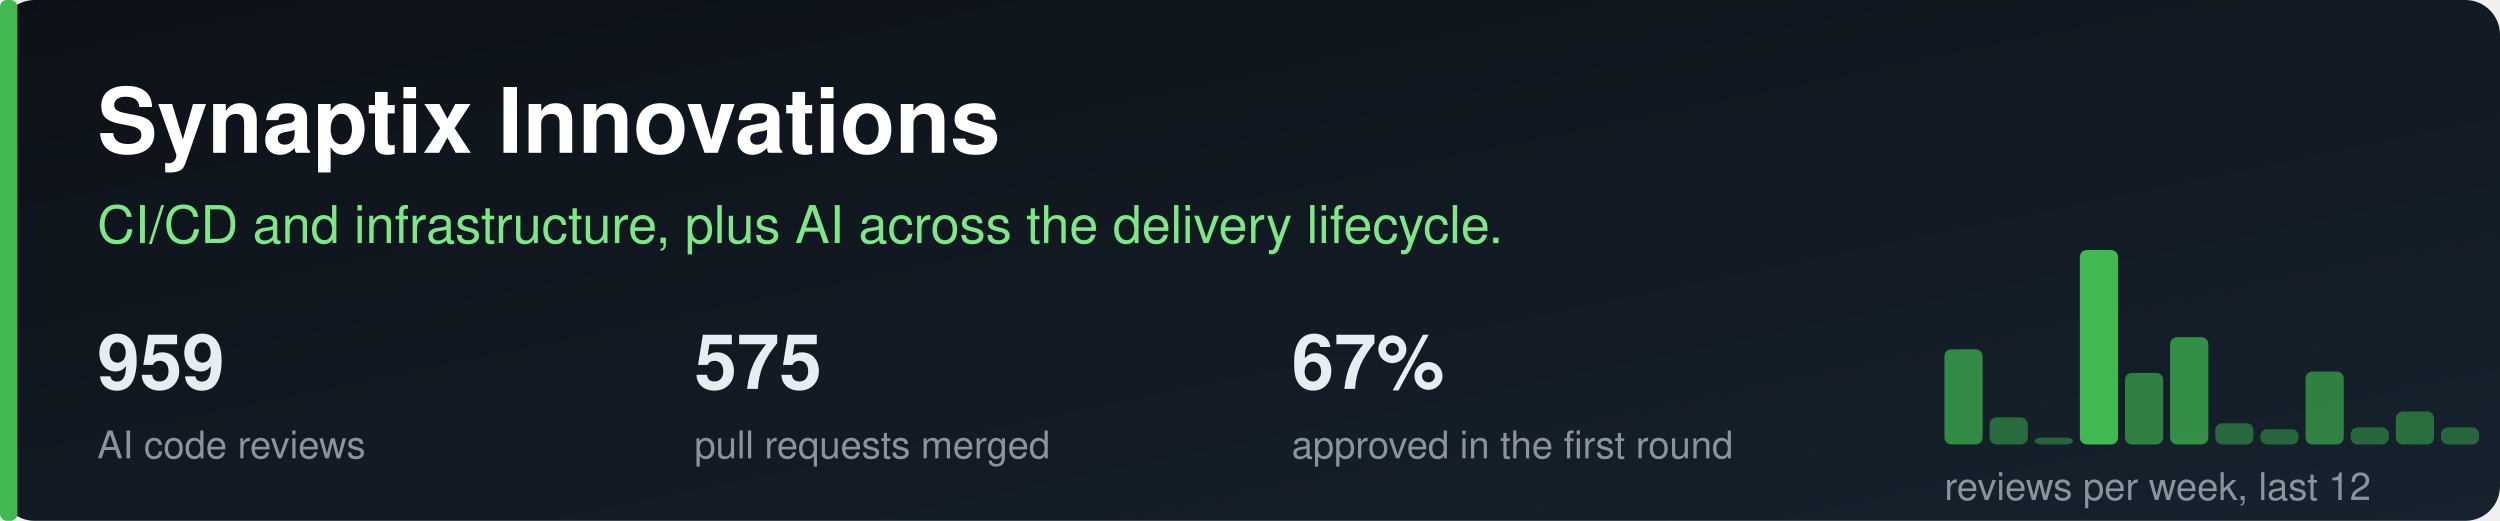
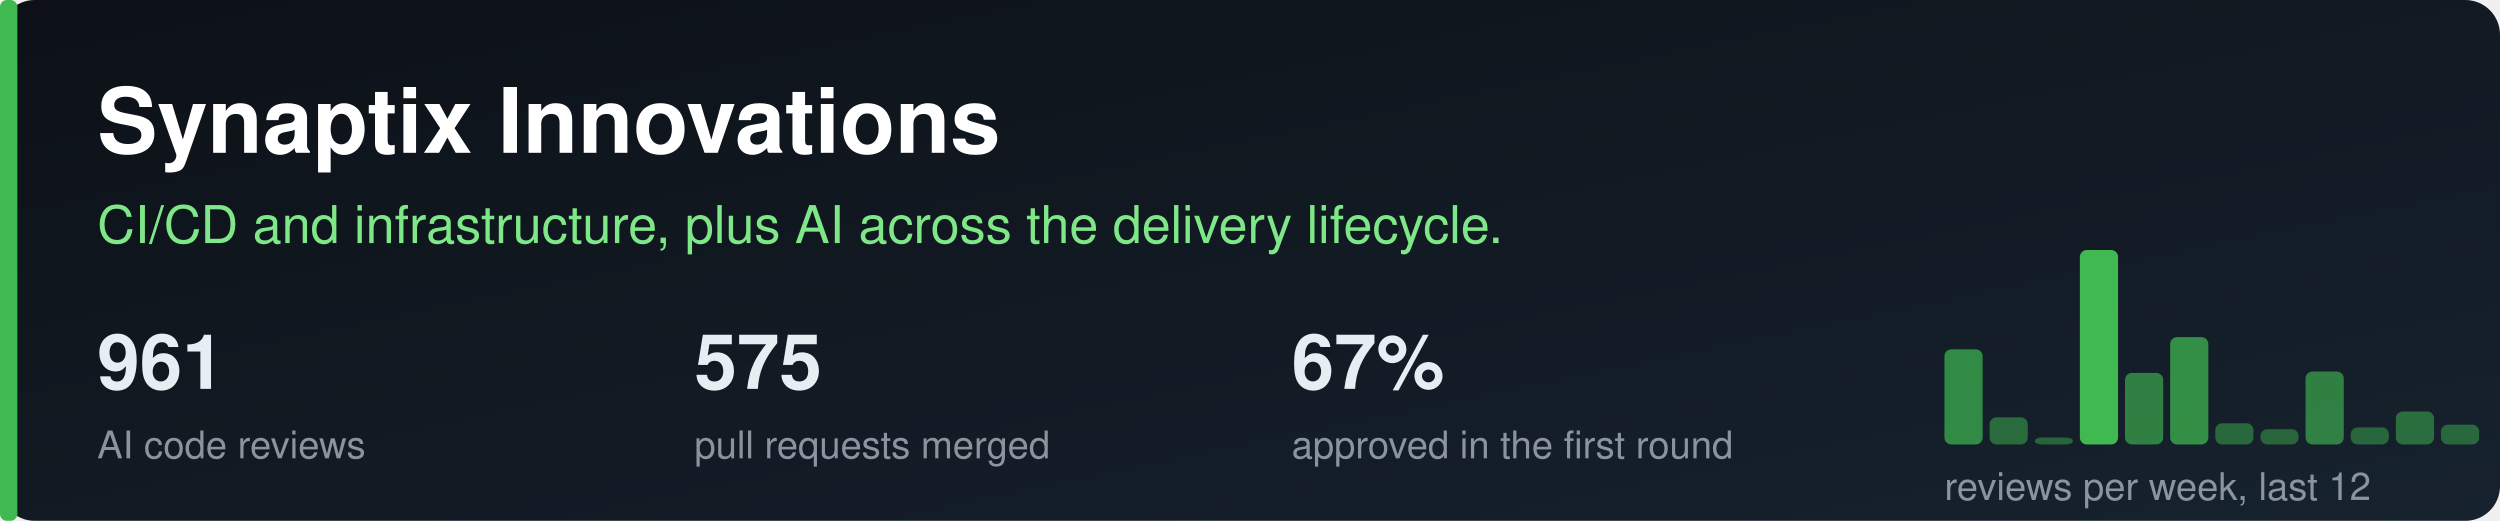
<svg xmlns="http://www.w3.org/2000/svg" width="720" height="150" viewBox="0 0 720 150" role="img" aria-label="Synaptix Innovations">
  <defs>
    <linearGradient id="g" x1="0" y1="0" x2="1" y2="1">
      <stop offset="0" stop-color="#0d1117" />
      <stop offset="1" stop-color="#16222e" />
    </linearGradient>
  </defs>
  <style>text{font-family:-apple-system,Segoe UI,Helvetica,Arial,sans-serif}.n{font-size:22px;font-weight:600;fill:#e6edf3}.l{font-size:11px;fill:#8b949e}</style>
  <rect width="720" height="150" rx="10" fill="url(#g)" />
  <rect x="0" y="0" width="5" height="150" rx="2" fill="#3fb950" />
  <text x="28" y="44" font-size="26" font-weight="700" fill="#ffffff">Synaptix Innovations</text>
  <text x="28" y="70" font-size="15" fill="#7ee787">CI/CD and infrastructure, plus AI across the delivery lifecycle.</text>
-   <text class="n" x="28" y="112">959</text>
+   <text class="n" x="28" y="112">961</text>
  <text class="l" x="28" y="132">AI code reviews</text>
  <text class="n" x="200" y="112">575</text>
  <text class="l" x="200" y="132">pull requests merged</text>
  <text class="n" x="372" y="112">67%</text>
  <text class="l" x="372" y="132">approved in the first round</text>
  <rect x="560" y="100.6" width="11" height="27.4" rx="2" fill="#3fb950" opacity="0.70" />
  <rect x="573" y="120.2" width="11" height="7.8" rx="2" fill="#3fb950" opacity="0.49" />
  <rect x="586" y="126.0" width="11" height="2.0" rx="2" fill="#3fb950" opacity="0.45" />
  <rect x="599" y="72.0" width="11" height="56.0" rx="2" fill="#3fb950" opacity="1.00" />
  <rect x="612" y="107.4" width="11" height="20.6" rx="2" fill="#3fb950" opacity="0.63" />
  <rect x="625" y="97.1" width="11" height="30.9" rx="2" fill="#3fb950" opacity="0.73" />
  <rect x="638" y="121.9" width="11" height="6.1" rx="2" fill="#3fb950" opacity="0.47" />
  <rect x="651" y="123.6" width="11" height="4.4" rx="2" fill="#3fb950" opacity="0.45" />
  <rect x="664" y="107.0" width="11" height="21.0" rx="2" fill="#3fb950" opacity="0.63" />
  <rect x="677" y="123.1" width="11" height="4.9" rx="2" fill="#3fb950" opacity="0.46" />
  <rect x="690" y="118.5" width="11" height="9.5" rx="2" fill="#3fb950" opacity="0.51" />
-   <rect x="703" y="123.1" width="11" height="4.9" rx="2" fill="#3fb950" opacity="0.46" />
+   <rect x="703" y="122.3" width="11" height="5.7" rx="2" fill="#3fb950" opacity="0.47" />
  <text class="l" x="560" y="144">reviews per week, last 12</text>
</svg>
